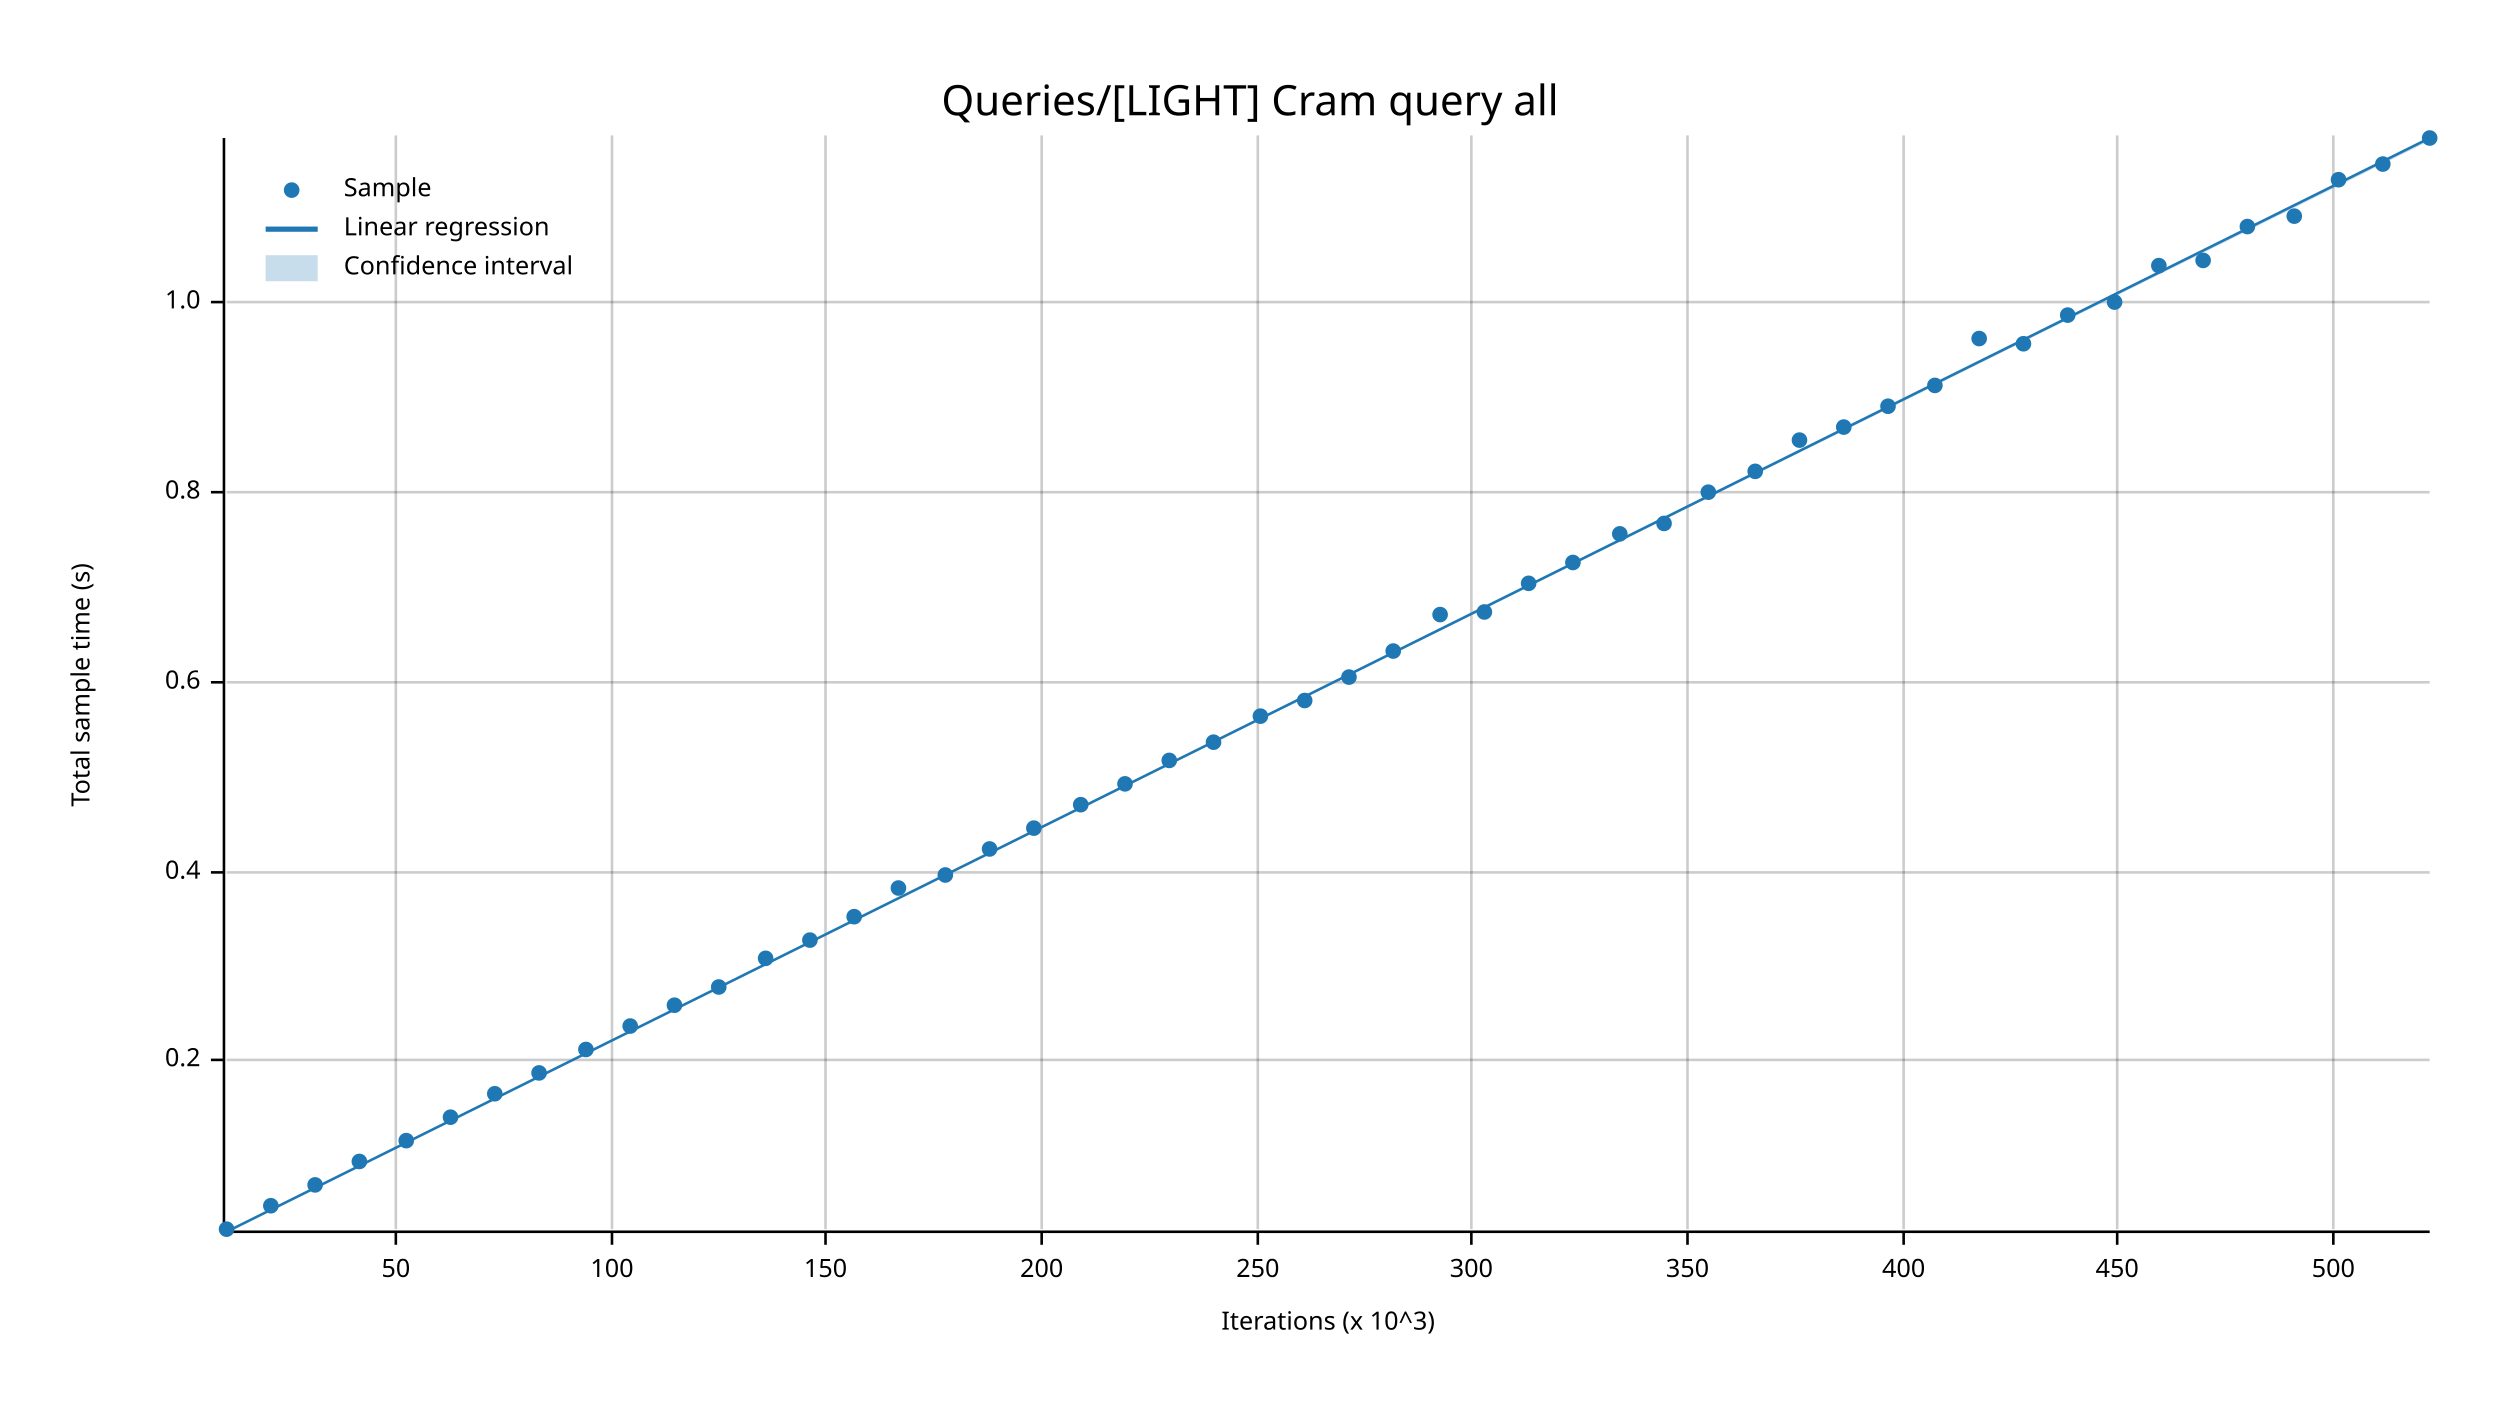
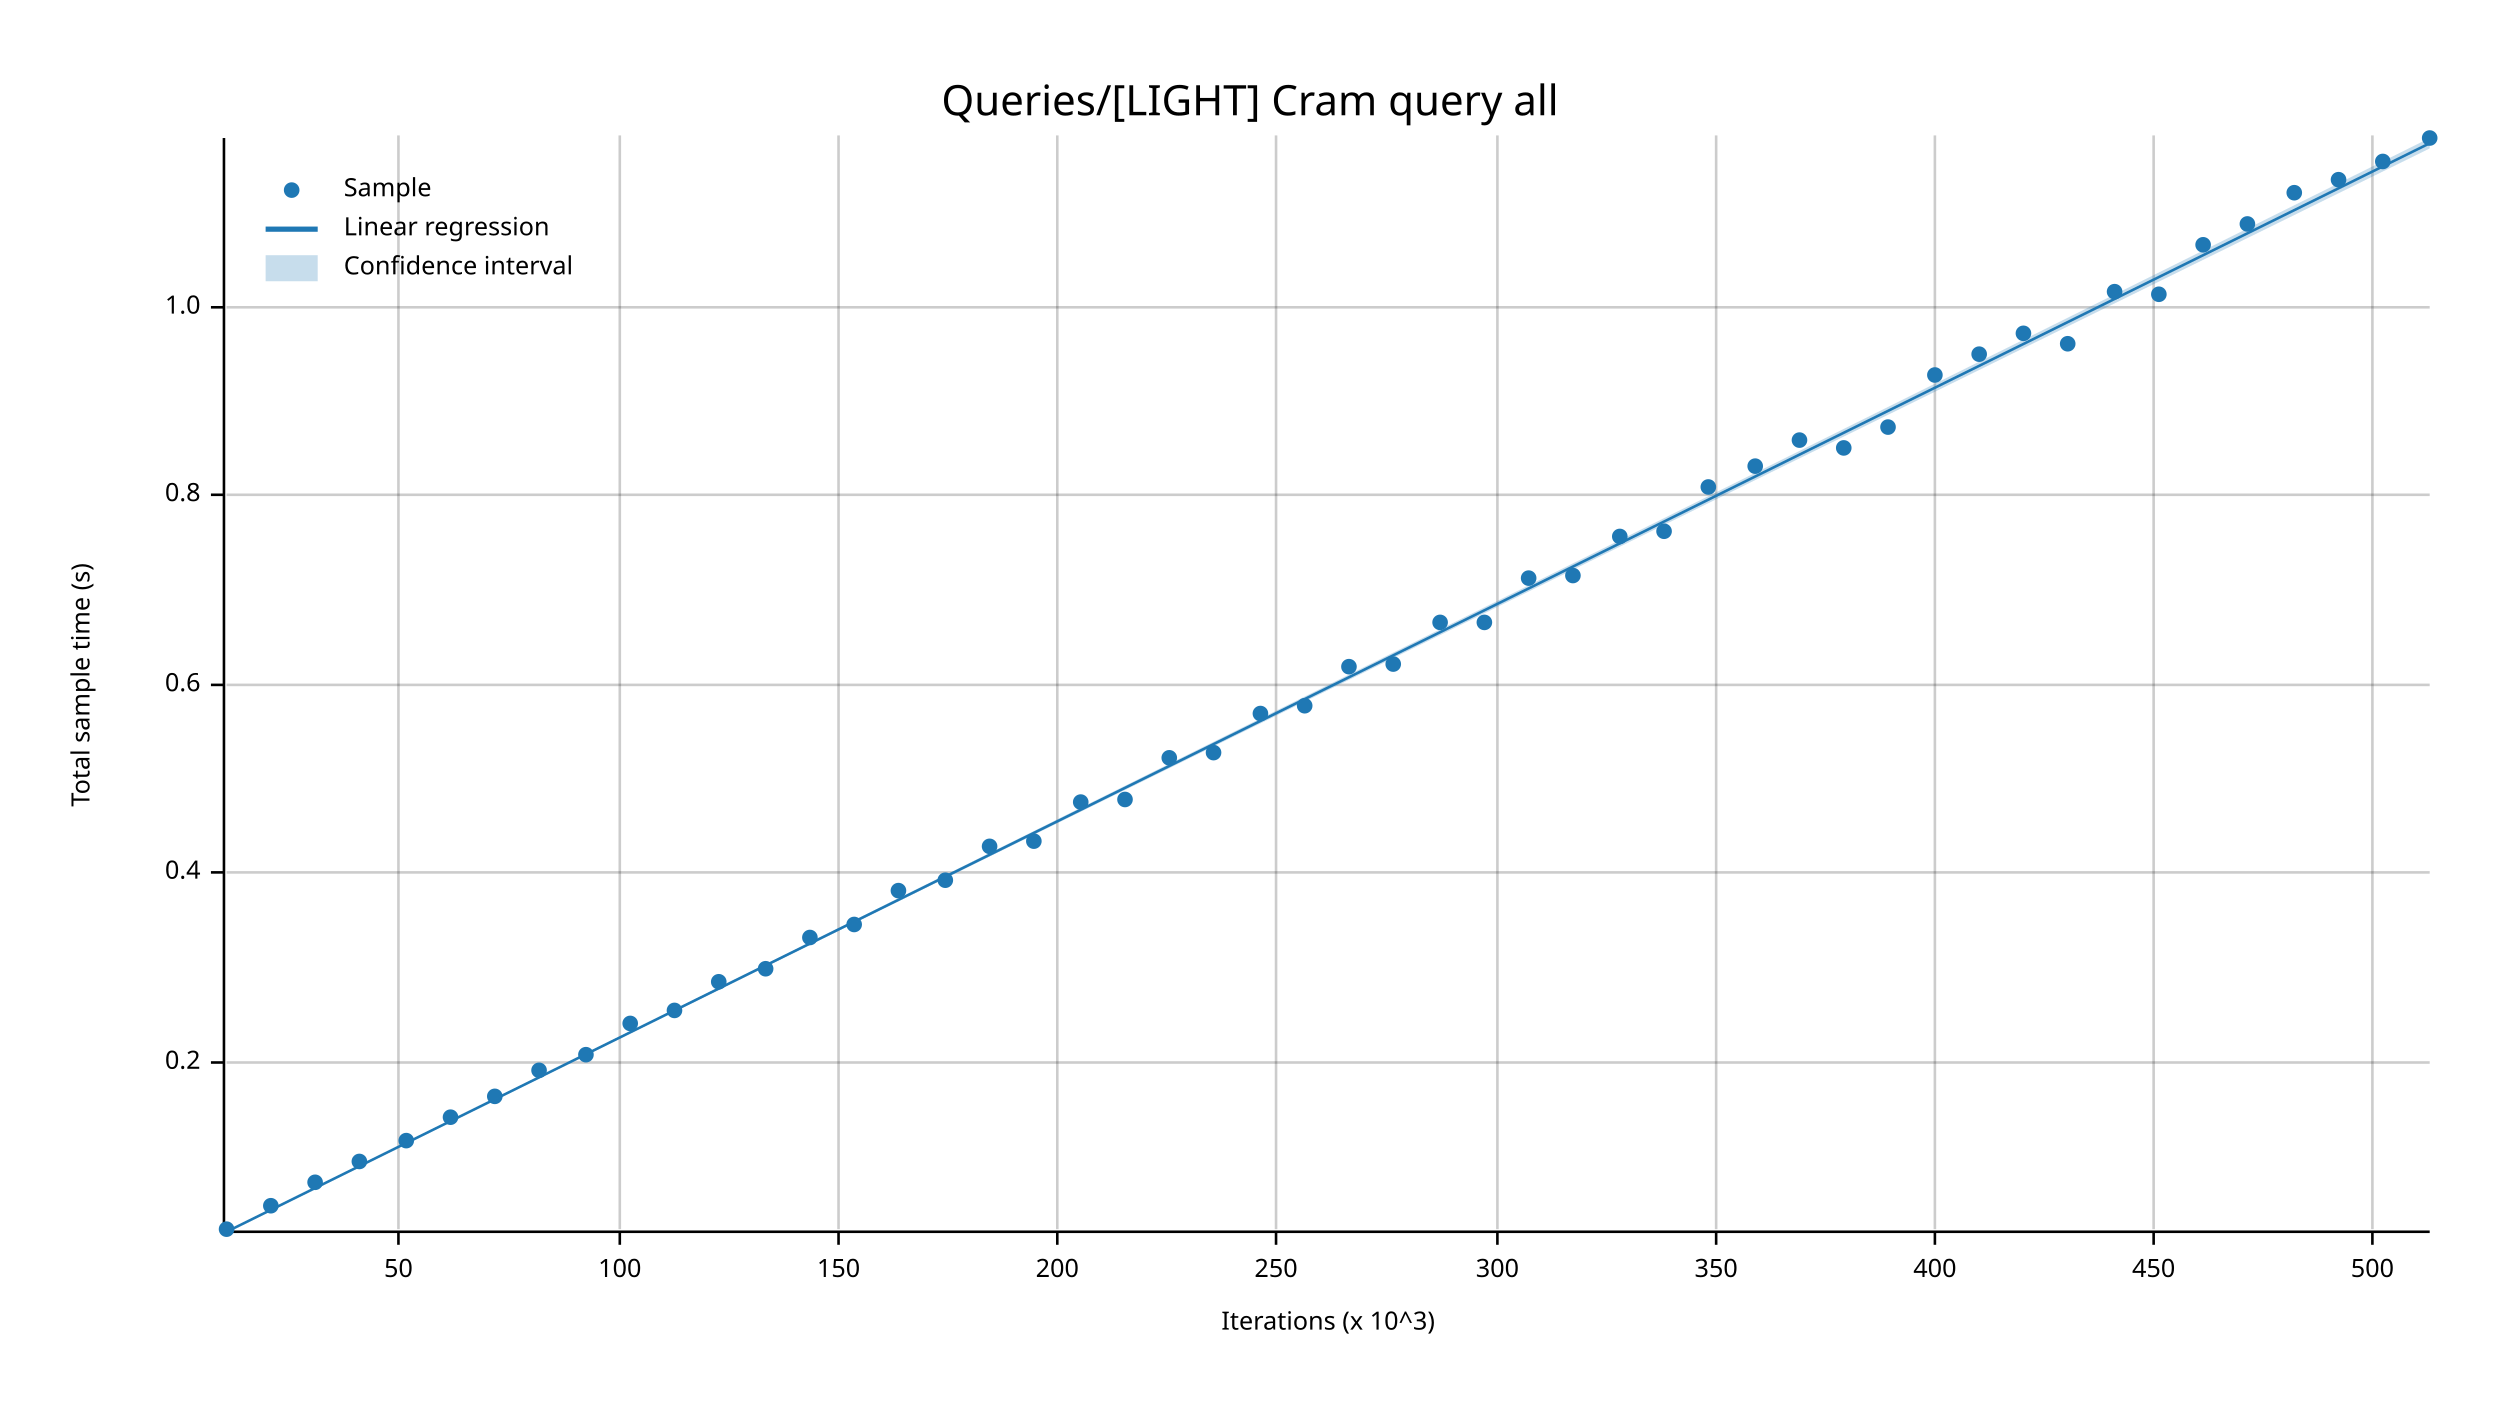
<svg xmlns="http://www.w3.org/2000/svg" width="960" height="540" viewBox="0 0 960 540">
  <text x="480" y="32" dy="0.76em" text-anchor="middle" font-family="sans-serif" font-size="16.129" opacity="1" fill="#000000">
Queries/[LIGHT] Cram query all
</text>
  <text x="27" y="263" dy="0.76em" text-anchor="middle" font-family="sans-serif" font-size="9.677" opacity="1" fill="#000000" transform="rotate(270, 27, 263)">
Total sample time (s)
</text>
  <text x="510" y="513" dy="-0.5ex" text-anchor="middle" font-family="sans-serif" font-size="9.677" opacity="1" fill="#000000">
Iterations (x 10^3)
</text>
-   <line opacity="0.2" stroke="#000000" stroke-width="1" x1="152" y1="472" x2="152" y2="52" />
-   <line opacity="0.2" stroke="#000000" stroke-width="1" x1="235" y1="472" x2="235" y2="52" />
-   <line opacity="0.2" stroke="#000000" stroke-width="1" x1="317" y1="472" x2="317" y2="52" />
-   <line opacity="0.2" stroke="#000000" stroke-width="1" x1="400" y1="472" x2="400" y2="52" />
-   <line opacity="0.2" stroke="#000000" stroke-width="1" x1="483" y1="472" x2="483" y2="52" />
-   <line opacity="0.2" stroke="#000000" stroke-width="1" x1="565" y1="472" x2="565" y2="52" />
-   <line opacity="0.2" stroke="#000000" stroke-width="1" x1="648" y1="472" x2="648" y2="52" />
-   <line opacity="0.2" stroke="#000000" stroke-width="1" x1="731" y1="472" x2="731" y2="52" />
-   <line opacity="0.2" stroke="#000000" stroke-width="1" x1="813" y1="472" x2="813" y2="52" />
-   <line opacity="0.2" stroke="#000000" stroke-width="1" x1="896" y1="472" x2="896" y2="52" />
-   <line opacity="0.2" stroke="#000000" stroke-width="1" x1="87" y1="407" x2="933" y2="407" />
+   <line opacity="0.2" stroke="#000000" stroke-width="1" x1="153" y1="472" x2="153" y2="52" />
+   <line opacity="0.2" stroke="#000000" stroke-width="1" x1="238" y1="472" x2="238" y2="52" />
+   <line opacity="0.2" stroke="#000000" stroke-width="1" x1="322" y1="472" x2="322" y2="52" />
+   <line opacity="0.2" stroke="#000000" stroke-width="1" x1="406" y1="472" x2="406" y2="52" />
+   <line opacity="0.2" stroke="#000000" stroke-width="1" x1="490" y1="472" x2="490" y2="52" />
+   <line opacity="0.2" stroke="#000000" stroke-width="1" x1="575" y1="472" x2="575" y2="52" />
+   <line opacity="0.2" stroke="#000000" stroke-width="1" x1="659" y1="472" x2="659" y2="52" />
+   <line opacity="0.2" stroke="#000000" stroke-width="1" x1="743" y1="472" x2="743" y2="52" />
+   <line opacity="0.2" stroke="#000000" stroke-width="1" x1="827" y1="472" x2="827" y2="52" />
+   <line opacity="0.2" stroke="#000000" stroke-width="1" x1="911" y1="472" x2="911" y2="52" />
+   <line opacity="0.2" stroke="#000000" stroke-width="1" x1="87" y1="408" x2="933" y2="408" />
  <line opacity="0.2" stroke="#000000" stroke-width="1" x1="87" y1="335" x2="933" y2="335" />
-   <line opacity="0.2" stroke="#000000" stroke-width="1" x1="87" y1="262" x2="933" y2="262" />
-   <line opacity="0.2" stroke="#000000" stroke-width="1" x1="87" y1="189" x2="933" y2="189" />
-   <line opacity="0.2" stroke="#000000" stroke-width="1" x1="87" y1="116" x2="933" y2="116" />
+   <line opacity="0.2" stroke="#000000" stroke-width="1" x1="87" y1="263" x2="933" y2="263" />
+   <line opacity="0.2" stroke="#000000" stroke-width="1" x1="87" y1="190" x2="933" y2="190" />
+   <line opacity="0.2" stroke="#000000" stroke-width="1" x1="87" y1="118" x2="933" y2="118" />
  <polyline fill="none" opacity="1" stroke="#000000" stroke-width="1" points="86,53 86,473 " />
-   <text x="77" y="407" dy="0.5ex" text-anchor="end" font-family="sans-serif" font-size="9.677" opacity="1" fill="#000000">
+   <text x="77" y="408" dy="0.5ex" text-anchor="end" font-family="sans-serif" font-size="9.677" opacity="1" fill="#000000">
0.2
</text>
-   <polyline fill="none" opacity="1" stroke="#000000" stroke-width="1" points="81,407 86,407 " />
+   <polyline fill="none" opacity="1" stroke="#000000" stroke-width="1" points="81,408 86,408 " />
  <text x="77" y="335" dy="0.5ex" text-anchor="end" font-family="sans-serif" font-size="9.677" opacity="1" fill="#000000">
0.4
</text>
  <polyline fill="none" opacity="1" stroke="#000000" stroke-width="1" points="81,335 86,335 " />
-   <text x="77" y="262" dy="0.5ex" text-anchor="end" font-family="sans-serif" font-size="9.677" opacity="1" fill="#000000">
+   <text x="77" y="263" dy="0.5ex" text-anchor="end" font-family="sans-serif" font-size="9.677" opacity="1" fill="#000000">
0.6
</text>
-   <polyline fill="none" opacity="1" stroke="#000000" stroke-width="1" points="81,262 86,262 " />
-   <text x="77" y="189" dy="0.5ex" text-anchor="end" font-family="sans-serif" font-size="9.677" opacity="1" fill="#000000">
+   <polyline fill="none" opacity="1" stroke="#000000" stroke-width="1" points="81,263 86,263 " />
+   <text x="77" y="190" dy="0.5ex" text-anchor="end" font-family="sans-serif" font-size="9.677" opacity="1" fill="#000000">
0.8
</text>
-   <polyline fill="none" opacity="1" stroke="#000000" stroke-width="1" points="81,189 86,189 " />
-   <text x="77" y="116" dy="0.5ex" text-anchor="end" font-family="sans-serif" font-size="9.677" opacity="1" fill="#000000">
+   <polyline fill="none" opacity="1" stroke="#000000" stroke-width="1" points="81,190 86,190 " />
+   <text x="77" y="118" dy="0.5ex" text-anchor="end" font-family="sans-serif" font-size="9.677" opacity="1" fill="#000000">
1.0
</text>
-   <polyline fill="none" opacity="1" stroke="#000000" stroke-width="1" points="81,116 86,116 " />
+   <polyline fill="none" opacity="1" stroke="#000000" stroke-width="1" points="81,118 86,118 " />
  <polyline fill="none" opacity="1" stroke="#000000" stroke-width="1" points="87,473 933,473 " />
-   <text x="152" y="483" dy="0.76em" text-anchor="middle" font-family="sans-serif" font-size="9.677" opacity="1" fill="#000000">
+   <text x="153" y="483" dy="0.76em" text-anchor="middle" font-family="sans-serif" font-size="9.677" opacity="1" fill="#000000">
50
</text>
-   <polyline fill="none" opacity="1" stroke="#000000" stroke-width="1" points="152,473 152,478 " />
-   <text x="235" y="483" dy="0.76em" text-anchor="middle" font-family="sans-serif" font-size="9.677" opacity="1" fill="#000000">
+   <polyline fill="none" opacity="1" stroke="#000000" stroke-width="1" points="153,473 153,478 " />
+   <text x="238" y="483" dy="0.76em" text-anchor="middle" font-family="sans-serif" font-size="9.677" opacity="1" fill="#000000">
100
</text>
-   <polyline fill="none" opacity="1" stroke="#000000" stroke-width="1" points="235,473 235,478 " />
-   <text x="317" y="483" dy="0.76em" text-anchor="middle" font-family="sans-serif" font-size="9.677" opacity="1" fill="#000000">
+   <polyline fill="none" opacity="1" stroke="#000000" stroke-width="1" points="238,473 238,478 " />
+   <text x="322" y="483" dy="0.76em" text-anchor="middle" font-family="sans-serif" font-size="9.677" opacity="1" fill="#000000">
150
</text>
-   <polyline fill="none" opacity="1" stroke="#000000" stroke-width="1" points="317,473 317,478 " />
-   <text x="400" y="483" dy="0.76em" text-anchor="middle" font-family="sans-serif" font-size="9.677" opacity="1" fill="#000000">
+   <polyline fill="none" opacity="1" stroke="#000000" stroke-width="1" points="322,473 322,478 " />
+   <text x="406" y="483" dy="0.76em" text-anchor="middle" font-family="sans-serif" font-size="9.677" opacity="1" fill="#000000">
200
</text>
-   <polyline fill="none" opacity="1" stroke="#000000" stroke-width="1" points="400,473 400,478 " />
-   <text x="483" y="483" dy="0.76em" text-anchor="middle" font-family="sans-serif" font-size="9.677" opacity="1" fill="#000000">
+   <polyline fill="none" opacity="1" stroke="#000000" stroke-width="1" points="406,473 406,478 " />
+   <text x="490" y="483" dy="0.76em" text-anchor="middle" font-family="sans-serif" font-size="9.677" opacity="1" fill="#000000">
250
</text>
-   <polyline fill="none" opacity="1" stroke="#000000" stroke-width="1" points="483,473 483,478 " />
-   <text x="565" y="483" dy="0.76em" text-anchor="middle" font-family="sans-serif" font-size="9.677" opacity="1" fill="#000000">
+   <polyline fill="none" opacity="1" stroke="#000000" stroke-width="1" points="490,473 490,478 " />
+   <text x="575" y="483" dy="0.76em" text-anchor="middle" font-family="sans-serif" font-size="9.677" opacity="1" fill="#000000">
300
</text>
-   <polyline fill="none" opacity="1" stroke="#000000" stroke-width="1" points="565,473 565,478 " />
-   <text x="648" y="483" dy="0.76em" text-anchor="middle" font-family="sans-serif" font-size="9.677" opacity="1" fill="#000000">
+   <polyline fill="none" opacity="1" stroke="#000000" stroke-width="1" points="575,473 575,478 " />
+   <text x="659" y="483" dy="0.76em" text-anchor="middle" font-family="sans-serif" font-size="9.677" opacity="1" fill="#000000">
350
</text>
-   <polyline fill="none" opacity="1" stroke="#000000" stroke-width="1" points="648,473 648,478 " />
-   <text x="731" y="483" dy="0.76em" text-anchor="middle" font-family="sans-serif" font-size="9.677" opacity="1" fill="#000000">
+   <polyline fill="none" opacity="1" stroke="#000000" stroke-width="1" points="659,473 659,478 " />
+   <text x="743" y="483" dy="0.76em" text-anchor="middle" font-family="sans-serif" font-size="9.677" opacity="1" fill="#000000">
400
</text>
-   <polyline fill="none" opacity="1" stroke="#000000" stroke-width="1" points="731,473 731,478 " />
-   <text x="813" y="483" dy="0.76em" text-anchor="middle" font-family="sans-serif" font-size="9.677" opacity="1" fill="#000000">
+   <polyline fill="none" opacity="1" stroke="#000000" stroke-width="1" points="743,473 743,478 " />
+   <text x="827" y="483" dy="0.76em" text-anchor="middle" font-family="sans-serif" font-size="9.677" opacity="1" fill="#000000">
450
</text>
-   <polyline fill="none" opacity="1" stroke="#000000" stroke-width="1" points="813,473 813,478 " />
-   <text x="896" y="483" dy="0.76em" text-anchor="middle" font-family="sans-serif" font-size="9.677" opacity="1" fill="#000000">
+   <polyline fill="none" opacity="1" stroke="#000000" stroke-width="1" points="827,473 827,478 " />
+   <text x="911" y="483" dy="0.76em" text-anchor="middle" font-family="sans-serif" font-size="9.677" opacity="1" fill="#000000">
500
</text>
-   <polyline fill="none" opacity="1" stroke="#000000" stroke-width="1" points="896,473 896,478 " />
+   <polyline fill="none" opacity="1" stroke="#000000" stroke-width="1" points="911,473 911,478 " />
  <circle cx="87" cy="472" r="3" opacity="1" fill="#1F78B4" stroke="none" stroke-width="1" />
  <circle cx="104" cy="463" r="3" opacity="1" fill="#1F78B4" stroke="none" stroke-width="1" />
-   <circle cx="121" cy="455" r="3" opacity="1" fill="#1F78B4" stroke="none" stroke-width="1" />
+   <circle cx="121" cy="454" r="3" opacity="1" fill="#1F78B4" stroke="none" stroke-width="1" />
  <circle cx="138" cy="446" r="3" opacity="1" fill="#1F78B4" stroke="none" stroke-width="1" />
  <circle cx="156" cy="438" r="3" opacity="1" fill="#1F78B4" stroke="none" stroke-width="1" />
  <circle cx="173" cy="429" r="3" opacity="1" fill="#1F78B4" stroke="none" stroke-width="1" />
-   <circle cx="190" cy="420" r="3" opacity="1" fill="#1F78B4" stroke="none" stroke-width="1" />
-   <circle cx="207" cy="412" r="3" opacity="1" fill="#1F78B4" stroke="none" stroke-width="1" />
-   <circle cx="225" cy="403" r="3" opacity="1" fill="#1F78B4" stroke="none" stroke-width="1" />
-   <circle cx="242" cy="394" r="3" opacity="1" fill="#1F78B4" stroke="none" stroke-width="1" />
-   <circle cx="259" cy="386" r="3" opacity="1" fill="#1F78B4" stroke="none" stroke-width="1" />
-   <circle cx="276" cy="379" r="3" opacity="1" fill="#1F78B4" stroke="none" stroke-width="1" />
-   <circle cx="294" cy="368" r="3" opacity="1" fill="#1F78B4" stroke="none" stroke-width="1" />
-   <circle cx="311" cy="361" r="3" opacity="1" fill="#1F78B4" stroke="none" stroke-width="1" />
-   <circle cx="328" cy="352" r="3" opacity="1" fill="#1F78B4" stroke="none" stroke-width="1" />
-   <circle cx="345" cy="341" r="3" opacity="1" fill="#1F78B4" stroke="none" stroke-width="1" />
-   <circle cx="363" cy="336" r="3" opacity="1" fill="#1F78B4" stroke="none" stroke-width="1" />
-   <circle cx="380" cy="326" r="3" opacity="1" fill="#1F78B4" stroke="none" stroke-width="1" />
-   <circle cx="397" cy="318" r="3" opacity="1" fill="#1F78B4" stroke="none" stroke-width="1" />
-   <circle cx="415" cy="309" r="3" opacity="1" fill="#1F78B4" stroke="none" stroke-width="1" />
-   <circle cx="432" cy="301" r="3" opacity="1" fill="#1F78B4" stroke="none" stroke-width="1" />
-   <circle cx="449" cy="292" r="3" opacity="1" fill="#1F78B4" stroke="none" stroke-width="1" />
-   <circle cx="466" cy="285" r="3" opacity="1" fill="#1F78B4" stroke="none" stroke-width="1" />
-   <circle cx="484" cy="275" r="3" opacity="1" fill="#1F78B4" stroke="none" stroke-width="1" />
-   <circle cx="501" cy="269" r="3" opacity="1" fill="#1F78B4" stroke="none" stroke-width="1" />
-   <circle cx="518" cy="260" r="3" opacity="1" fill="#1F78B4" stroke="none" stroke-width="1" />
-   <circle cx="535" cy="250" r="3" opacity="1" fill="#1F78B4" stroke="none" stroke-width="1" />
-   <circle cx="553" cy="236" r="3" opacity="1" fill="#1F78B4" stroke="none" stroke-width="1" />
-   <circle cx="570" cy="235" r="3" opacity="1" fill="#1F78B4" stroke="none" stroke-width="1" />
-   <circle cx="587" cy="224" r="3" opacity="1" fill="#1F78B4" stroke="none" stroke-width="1" />
-   <circle cx="604" cy="216" r="3" opacity="1" fill="#1F78B4" stroke="none" stroke-width="1" />
-   <circle cx="622" cy="205" r="3" opacity="1" fill="#1F78B4" stroke="none" stroke-width="1" />
-   <circle cx="639" cy="201" r="3" opacity="1" fill="#1F78B4" stroke="none" stroke-width="1" />
-   <circle cx="656" cy="189" r="3" opacity="1" fill="#1F78B4" stroke="none" stroke-width="1" />
-   <circle cx="674" cy="181" r="3" opacity="1" fill="#1F78B4" stroke="none" stroke-width="1" />
+   <circle cx="190" cy="421" r="3" opacity="1" fill="#1F78B4" stroke="none" stroke-width="1" />
+   <circle cx="207" cy="411" r="3" opacity="1" fill="#1F78B4" stroke="none" stroke-width="1" />
+   <circle cx="225" cy="405" r="3" opacity="1" fill="#1F78B4" stroke="none" stroke-width="1" />
+   <circle cx="242" cy="393" r="3" opacity="1" fill="#1F78B4" stroke="none" stroke-width="1" />
+   <circle cx="259" cy="388" r="3" opacity="1" fill="#1F78B4" stroke="none" stroke-width="1" />
+   <circle cx="276" cy="377" r="3" opacity="1" fill="#1F78B4" stroke="none" stroke-width="1" />
+   <circle cx="294" cy="372" r="3" opacity="1" fill="#1F78B4" stroke="none" stroke-width="1" />
+   <circle cx="311" cy="360" r="3" opacity="1" fill="#1F78B4" stroke="none" stroke-width="1" />
+   <circle cx="328" cy="355" r="3" opacity="1" fill="#1F78B4" stroke="none" stroke-width="1" />
+   <circle cx="345" cy="342" r="3" opacity="1" fill="#1F78B4" stroke="none" stroke-width="1" />
+   <circle cx="363" cy="338" r="3" opacity="1" fill="#1F78B4" stroke="none" stroke-width="1" />
+   <circle cx="380" cy="325" r="3" opacity="1" fill="#1F78B4" stroke="none" stroke-width="1" />
+   <circle cx="397" cy="323" r="3" opacity="1" fill="#1F78B4" stroke="none" stroke-width="1" />
+   <circle cx="415" cy="308" r="3" opacity="1" fill="#1F78B4" stroke="none" stroke-width="1" />
+   <circle cx="432" cy="307" r="3" opacity="1" fill="#1F78B4" stroke="none" stroke-width="1" />
+   <circle cx="449" cy="291" r="3" opacity="1" fill="#1F78B4" stroke="none" stroke-width="1" />
+   <circle cx="466" cy="289" r="3" opacity="1" fill="#1F78B4" stroke="none" stroke-width="1" />
+   <circle cx="484" cy="274" r="3" opacity="1" fill="#1F78B4" stroke="none" stroke-width="1" />
+   <circle cx="501" cy="271" r="3" opacity="1" fill="#1F78B4" stroke="none" stroke-width="1" />
+   <circle cx="518" cy="256" r="3" opacity="1" fill="#1F78B4" stroke="none" stroke-width="1" />
+   <circle cx="535" cy="255" r="3" opacity="1" fill="#1F78B4" stroke="none" stroke-width="1" />
+   <circle cx="553" cy="239" r="3" opacity="1" fill="#1F78B4" stroke="none" stroke-width="1" />
+   <circle cx="570" cy="239" r="3" opacity="1" fill="#1F78B4" stroke="none" stroke-width="1" />
+   <circle cx="587" cy="222" r="3" opacity="1" fill="#1F78B4" stroke="none" stroke-width="1" />
+   <circle cx="604" cy="221" r="3" opacity="1" fill="#1F78B4" stroke="none" stroke-width="1" />
+   <circle cx="622" cy="206" r="3" opacity="1" fill="#1F78B4" stroke="none" stroke-width="1" />
+   <circle cx="639" cy="204" r="3" opacity="1" fill="#1F78B4" stroke="none" stroke-width="1" />
+   <circle cx="656" cy="187" r="3" opacity="1" fill="#1F78B4" stroke="none" stroke-width="1" />
+   <circle cx="674" cy="179" r="3" opacity="1" fill="#1F78B4" stroke="none" stroke-width="1" />
  <circle cx="691" cy="169" r="3" opacity="1" fill="#1F78B4" stroke="none" stroke-width="1" />
-   <circle cx="708" cy="164" r="3" opacity="1" fill="#1F78B4" stroke="none" stroke-width="1" />
-   <circle cx="725" cy="156" r="3" opacity="1" fill="#1F78B4" stroke="none" stroke-width="1" />
-   <circle cx="743" cy="148" r="3" opacity="1" fill="#1F78B4" stroke="none" stroke-width="1" />
-   <circle cx="760" cy="130" r="3" opacity="1" fill="#1F78B4" stroke="none" stroke-width="1" />
-   <circle cx="777" cy="132" r="3" opacity="1" fill="#1F78B4" stroke="none" stroke-width="1" />
-   <circle cx="794" cy="121" r="3" opacity="1" fill="#1F78B4" stroke="none" stroke-width="1" />
-   <circle cx="812" cy="116" r="3" opacity="1" fill="#1F78B4" stroke="none" stroke-width="1" />
-   <circle cx="829" cy="102" r="3" opacity="1" fill="#1F78B4" stroke="none" stroke-width="1" />
-   <circle cx="846" cy="100" r="3" opacity="1" fill="#1F78B4" stroke="none" stroke-width="1" />
-   <circle cx="863" cy="87" r="3" opacity="1" fill="#1F78B4" stroke="none" stroke-width="1" />
-   <circle cx="881" cy="83" r="3" opacity="1" fill="#1F78B4" stroke="none" stroke-width="1" />
+   <circle cx="708" cy="172" r="3" opacity="1" fill="#1F78B4" stroke="none" stroke-width="1" />
+   <circle cx="725" cy="164" r="3" opacity="1" fill="#1F78B4" stroke="none" stroke-width="1" />
+   <circle cx="743" cy="144" r="3" opacity="1" fill="#1F78B4" stroke="none" stroke-width="1" />
+   <circle cx="760" cy="136" r="3" opacity="1" fill="#1F78B4" stroke="none" stroke-width="1" />
+   <circle cx="777" cy="128" r="3" opacity="1" fill="#1F78B4" stroke="none" stroke-width="1" />
+   <circle cx="794" cy="132" r="3" opacity="1" fill="#1F78B4" stroke="none" stroke-width="1" />
+   <circle cx="812" cy="112" r="3" opacity="1" fill="#1F78B4" stroke="none" stroke-width="1" />
+   <circle cx="829" cy="113" r="3" opacity="1" fill="#1F78B4" stroke="none" stroke-width="1" />
+   <circle cx="846" cy="94" r="3" opacity="1" fill="#1F78B4" stroke="none" stroke-width="1" />
+   <circle cx="863" cy="86" r="3" opacity="1" fill="#1F78B4" stroke="none" stroke-width="1" />
+   <circle cx="881" cy="74" r="3" opacity="1" fill="#1F78B4" stroke="none" stroke-width="1" />
  <circle cx="898" cy="69" r="3" opacity="1" fill="#1F78B4" stroke="none" stroke-width="1" />
-   <circle cx="915" cy="63" r="3" opacity="1" fill="#1F78B4" stroke="none" stroke-width="1" />
+   <circle cx="915" cy="62" r="3" opacity="1" fill="#1F78B4" stroke="none" stroke-width="1" />
  <circle cx="933" cy="53" r="3" opacity="1" fill="#1F78B4" stroke="none" stroke-width="1" />
-   <polyline fill="none" opacity="1" stroke="#1F78B4" stroke-width="1" points="87,473 933,53 " />
-   <polygon opacity="0.25" fill="#1F78B4" points="87,473 933,54 933,53 " />
+   <polyline fill="none" opacity="1" stroke="#1F78B4" stroke-width="1" points="87,473 933,55 " />
+   <polygon opacity="0.25" fill="#1F78B4" points="87,473 933,57 933,53 " />
  <text x="132" y="68" dy="0.76em" text-anchor="start" font-family="sans-serif" font-size="9.677" opacity="1" fill="#000000">
Sample
</text>
  <text x="132" y="83" dy="0.76em" text-anchor="start" font-family="sans-serif" font-size="9.677" opacity="1" fill="#000000">
Linear regression
</text>
  <text x="132" y="98" dy="0.76em" text-anchor="start" font-family="sans-serif" font-size="9.677" opacity="1" fill="#000000">
Confidence interval
</text>
  <circle cx="112" cy="73" r="3" opacity="1" fill="#1F78B4" stroke="none" stroke-width="1" />
  <polyline fill="none" opacity="1" stroke="#1F78B4" stroke-width="2" points="102,88 122,88 " />
  <rect x="102" y="98" width="20" height="10" opacity="0.25" fill="#1F78B4" stroke="none" />
</svg>
